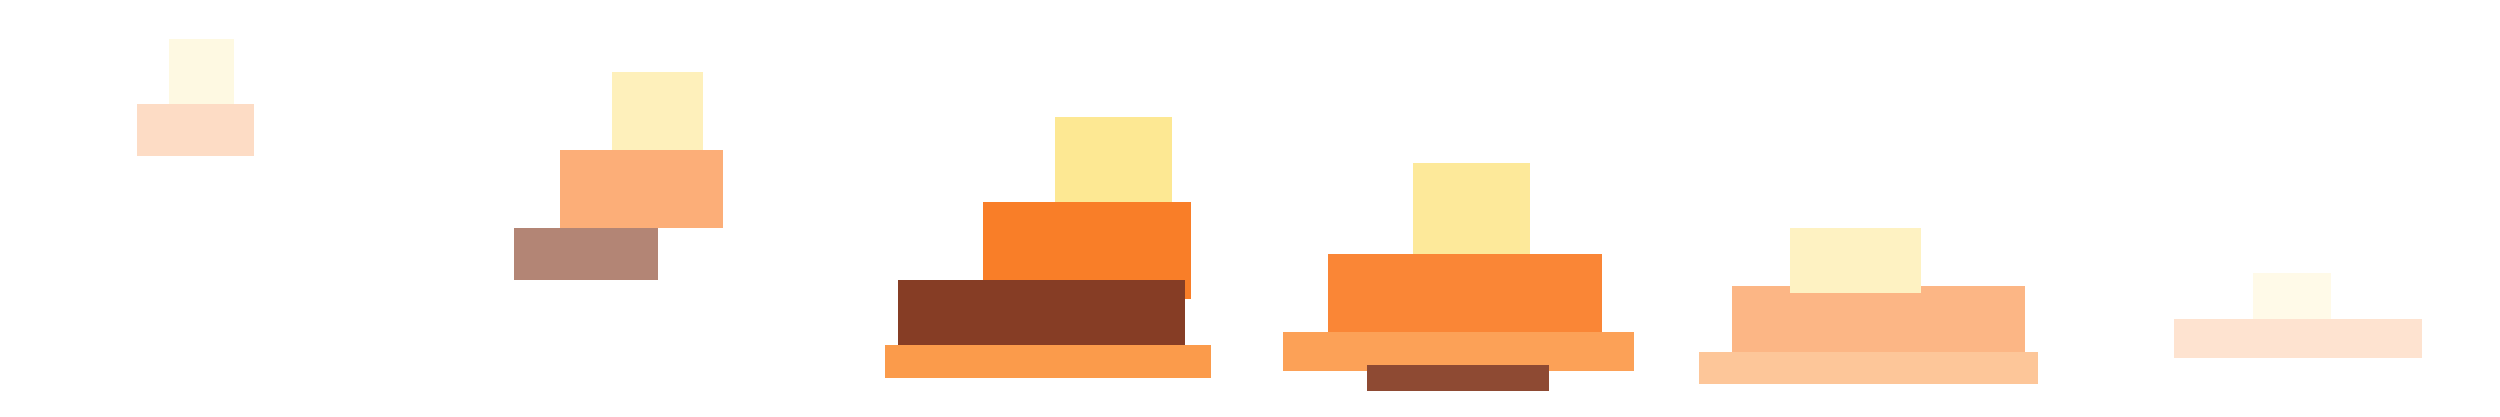
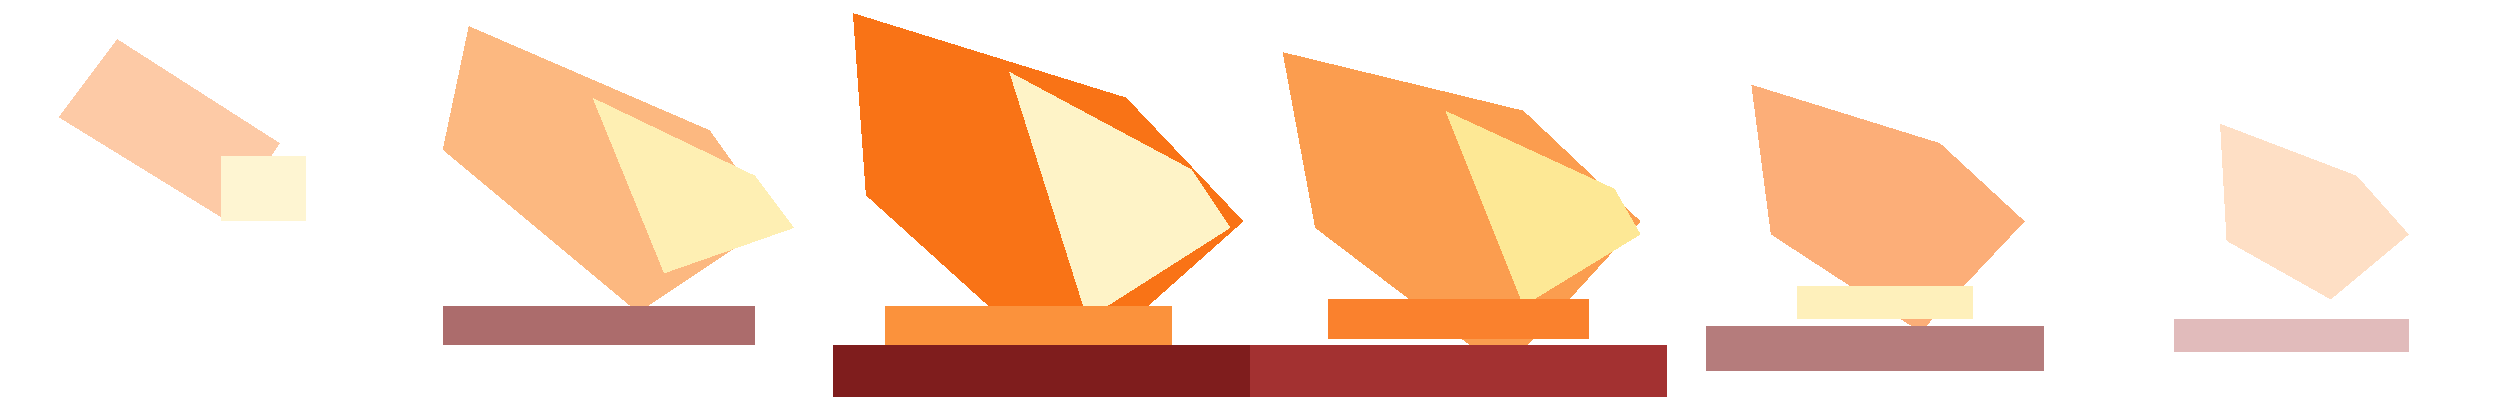
<svg xmlns="http://www.w3.org/2000/svg" width="384" height="64" viewBox="0 0 384 64" shape-rendering="crispEdges">
-   <g transform="translate(0 0)" opacity=".25">
-     <rect x="26" y="6" width="10" height="10" fill="#fde68a" />
-     <rect x="21" y="16" width="18" height="8" fill="#f97316" />
+   <g transform="translate(0 0)" opacity=".38">
+     <polygon points="18,6 43,22 35,34 9,18" fill="#f97316" />
+     <rect x="34" y="24" width="13" height="10" fill="#fde68a" />
  </g>
-   <g transform="translate(64 0)" opacity=".58">
-     <rect x="30" y="11" width="14" height="14" fill="#fde68a" />
-     <rect x="22" y="23" width="25" height="12" fill="#f97316" />
-     <rect x="15" y="35" width="22" height="8" fill="#7c2d12" />
+   <g transform="translate(64 0)" opacity=".65">
+     <polygon points="8,4 45,20 55,34 34,48 4,23" fill="#fb923c" />
+     <polygon points="27,15 52,27 58,35 38,42" fill="#fde68a" />
+     <rect x="4" y="47" width="48" height="6" fill="#7f1d1d" />
  </g>
-   <g transform="translate(128 0)" opacity=".92">
-     <rect x="34" y="18" width="18" height="18" fill="#fde68a" />
-     <rect x="23" y="31" width="32" height="15" fill="#f97316" />
-     <rect x="10" y="43" width="44" height="10" fill="#7c2d12" />
-     <rect x="8" y="53" width="50" height="5" fill="#fb923c" />
+   <g transform="translate(128 0)" opacity="1">
+     <polygon points="3,2 45,15 63,34 36,58 5,30" fill="#f97316" />
+     <polygon points="27,11 55,26 61,35 39,49" fill="#fef3c7" />
+     <rect x="0" y="53" width="64" height="8" fill="#7f1d1d" />
+     <rect x="8" y="47" width="44" height="6" fill="#fb923c" />
  </g>
-   <g transform="translate(192 0)" opacity=".86">
-     <rect x="25" y="25" width="18" height="15" fill="#fde68a" />
-     <rect x="12" y="39" width="42" height="13" fill="#f97316" />
-     <rect x="5" y="51" width="54" height="6" fill="#fb923c" />
-     <rect x="18" y="56" width="28" height="4" fill="#7c2d12" />
+   <g transform="translate(192 0)" opacity=".9">
+     <polygon points="5,8 42,17 60,34 39,57 10,35" fill="#fb923c" />
+     <polygon points="30,17 56,29 60,36 42,47" fill="#fde68a" />
+     <rect x="0" y="53" width="64" height="8" fill="#991b1b" />
+     <rect x="12" y="46" width="40" height="6" fill="#f97316" />
  </g>
-   <g transform="translate(256 0)" opacity=".52">
-     <rect x="10" y="44" width="45" height="10" fill="#f97316" />
-     <rect x="19" y="35" width="20" height="10" fill="#fde68a" />
-     <rect x="5" y="54" width="52" height="5" fill="#fb923c" />
+   <g transform="translate(256 0)" opacity=".58">
+     <polygon points="13,13 42,22 55,34 39,51 16,36" fill="#f97316" />
+     <rect x="6" y="50" width="52" height="7" fill="#7f1d1d" />
+     <rect x="20" y="44" width="27" height="5" fill="#fde68a" />
  </g>
-   <g transform="translate(320 0)" opacity=".2">
-     <rect x="14" y="49" width="38" height="6" fill="#f97316" />
-     <rect x="26" y="42" width="12" height="7" fill="#fde68a" />
+   <g transform="translate(320 0)" opacity=".3">
+     <polygon points="21,19 42,27 50,36 38,46 22,37" fill="#fb923c" />
+     <rect x="14" y="49" width="36" height="5" fill="#991b1b" />
  </g>
</svg>
